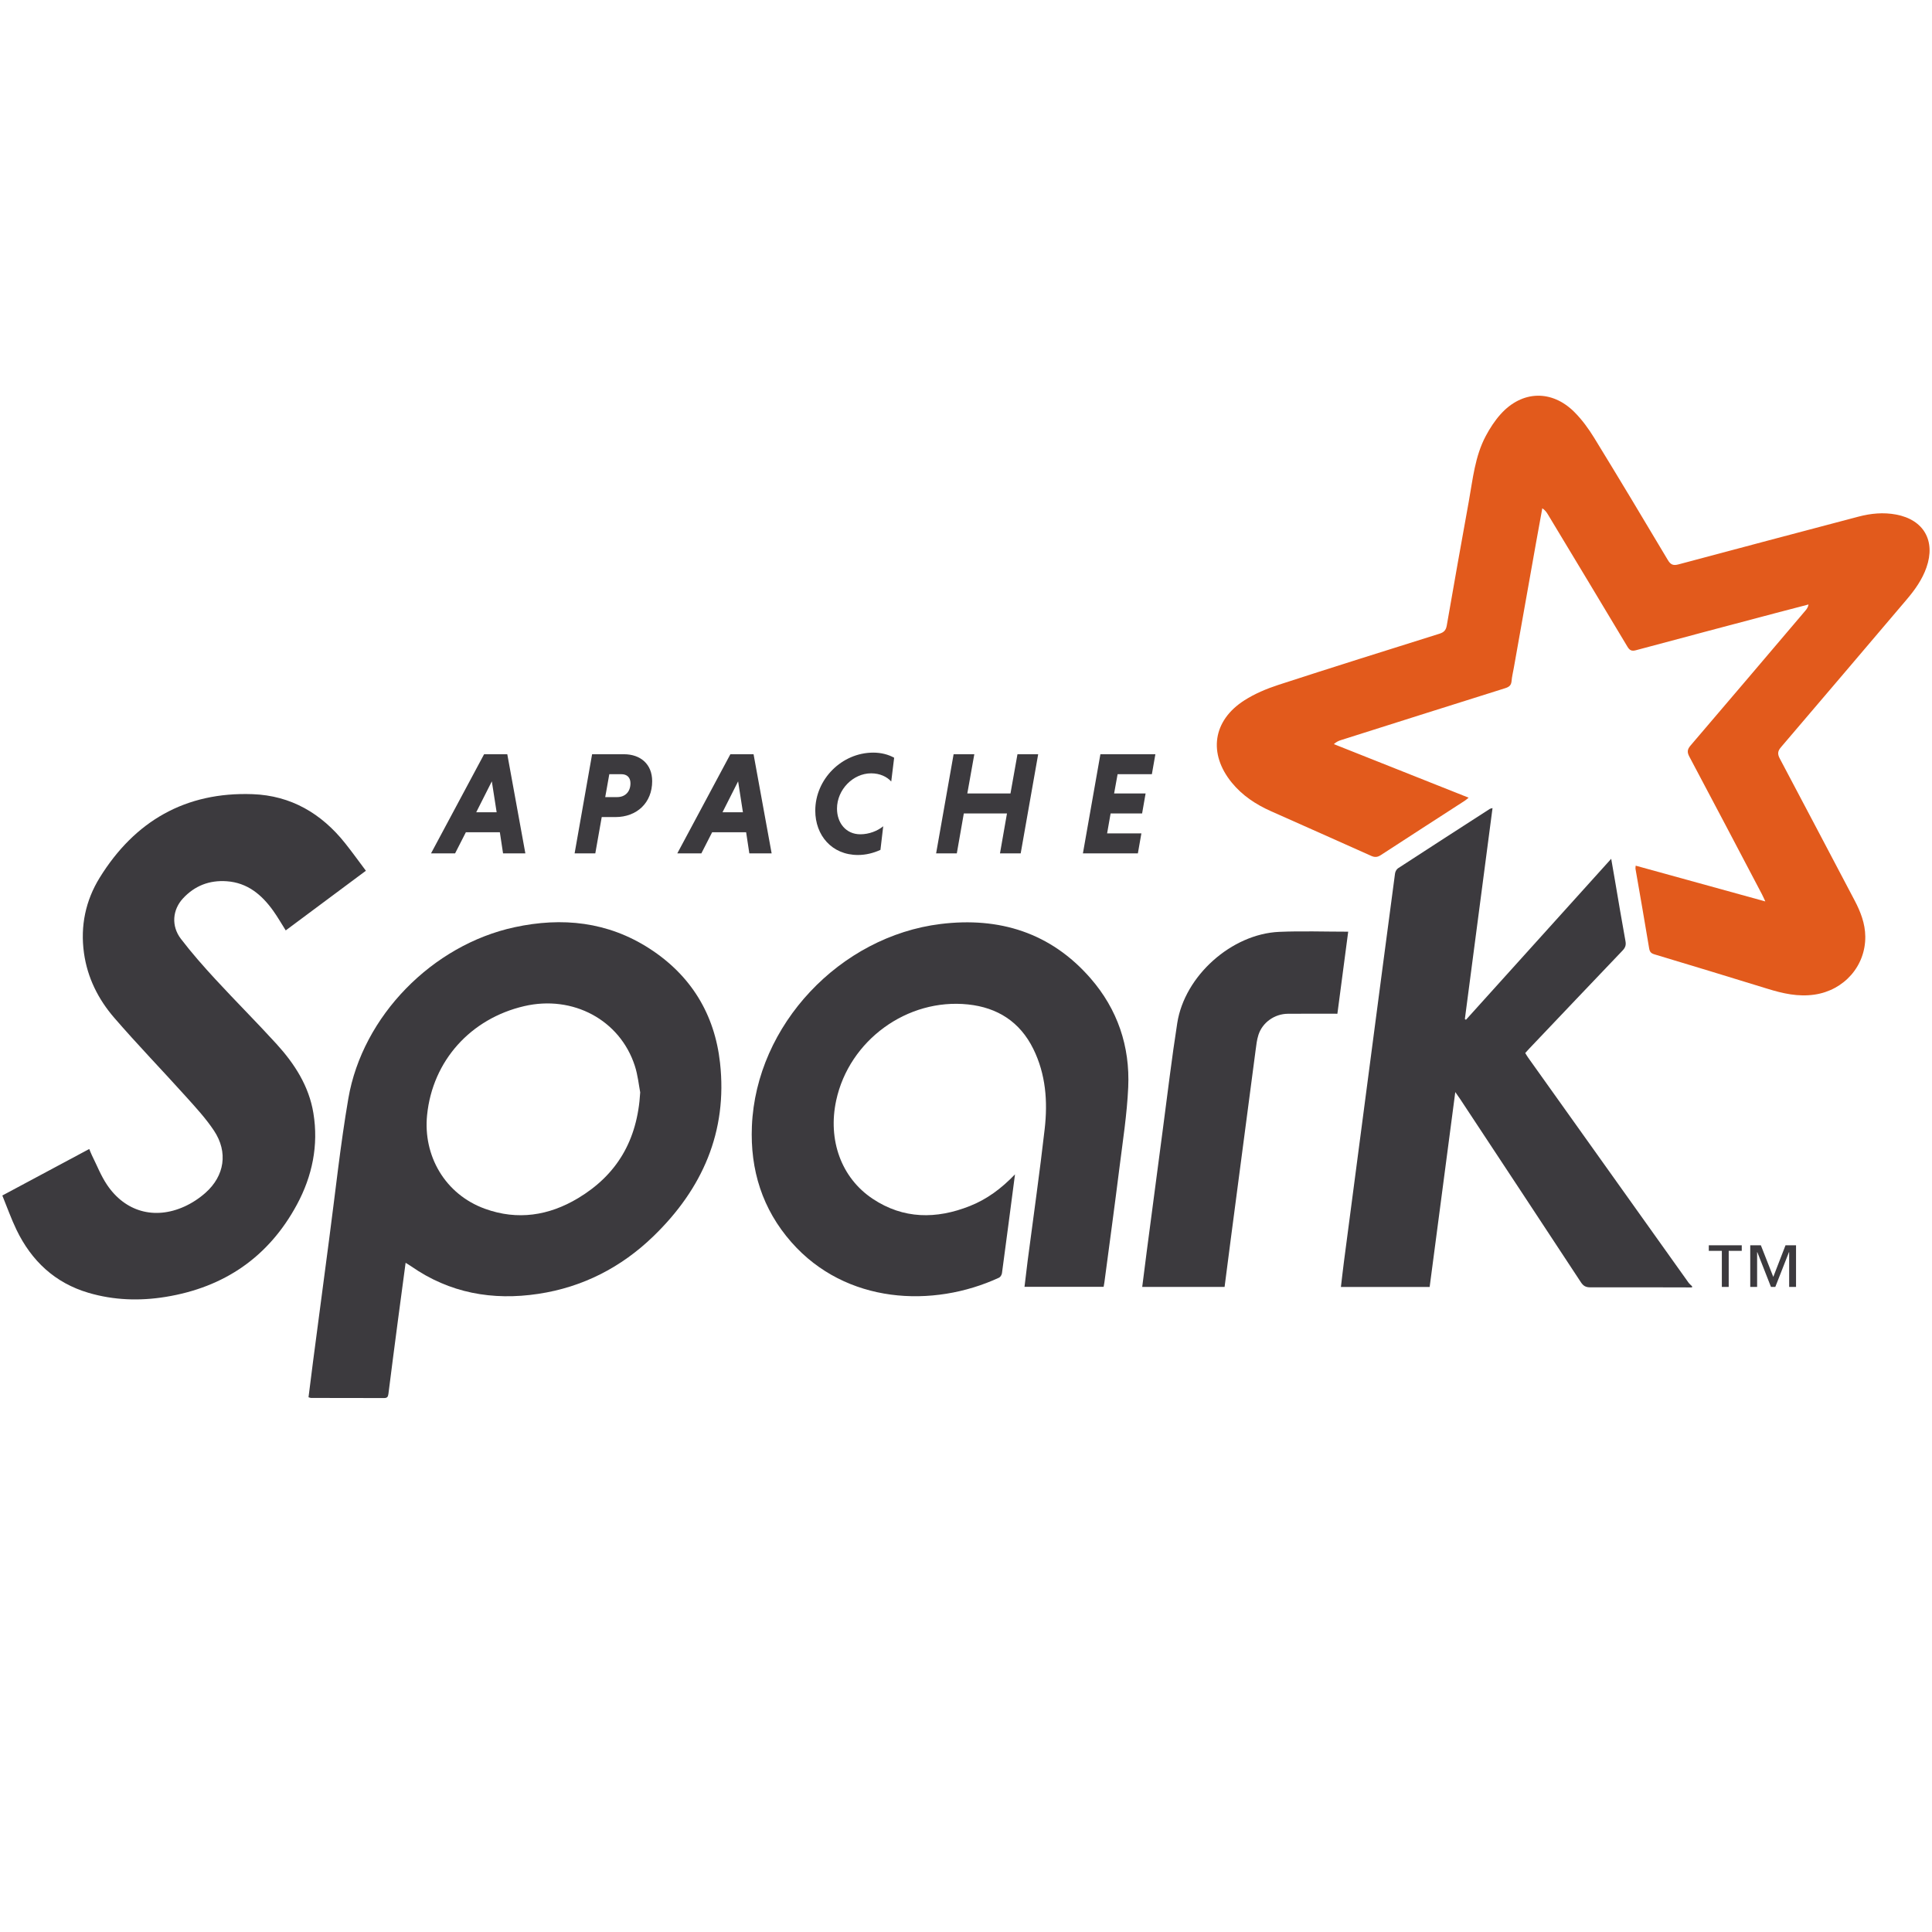
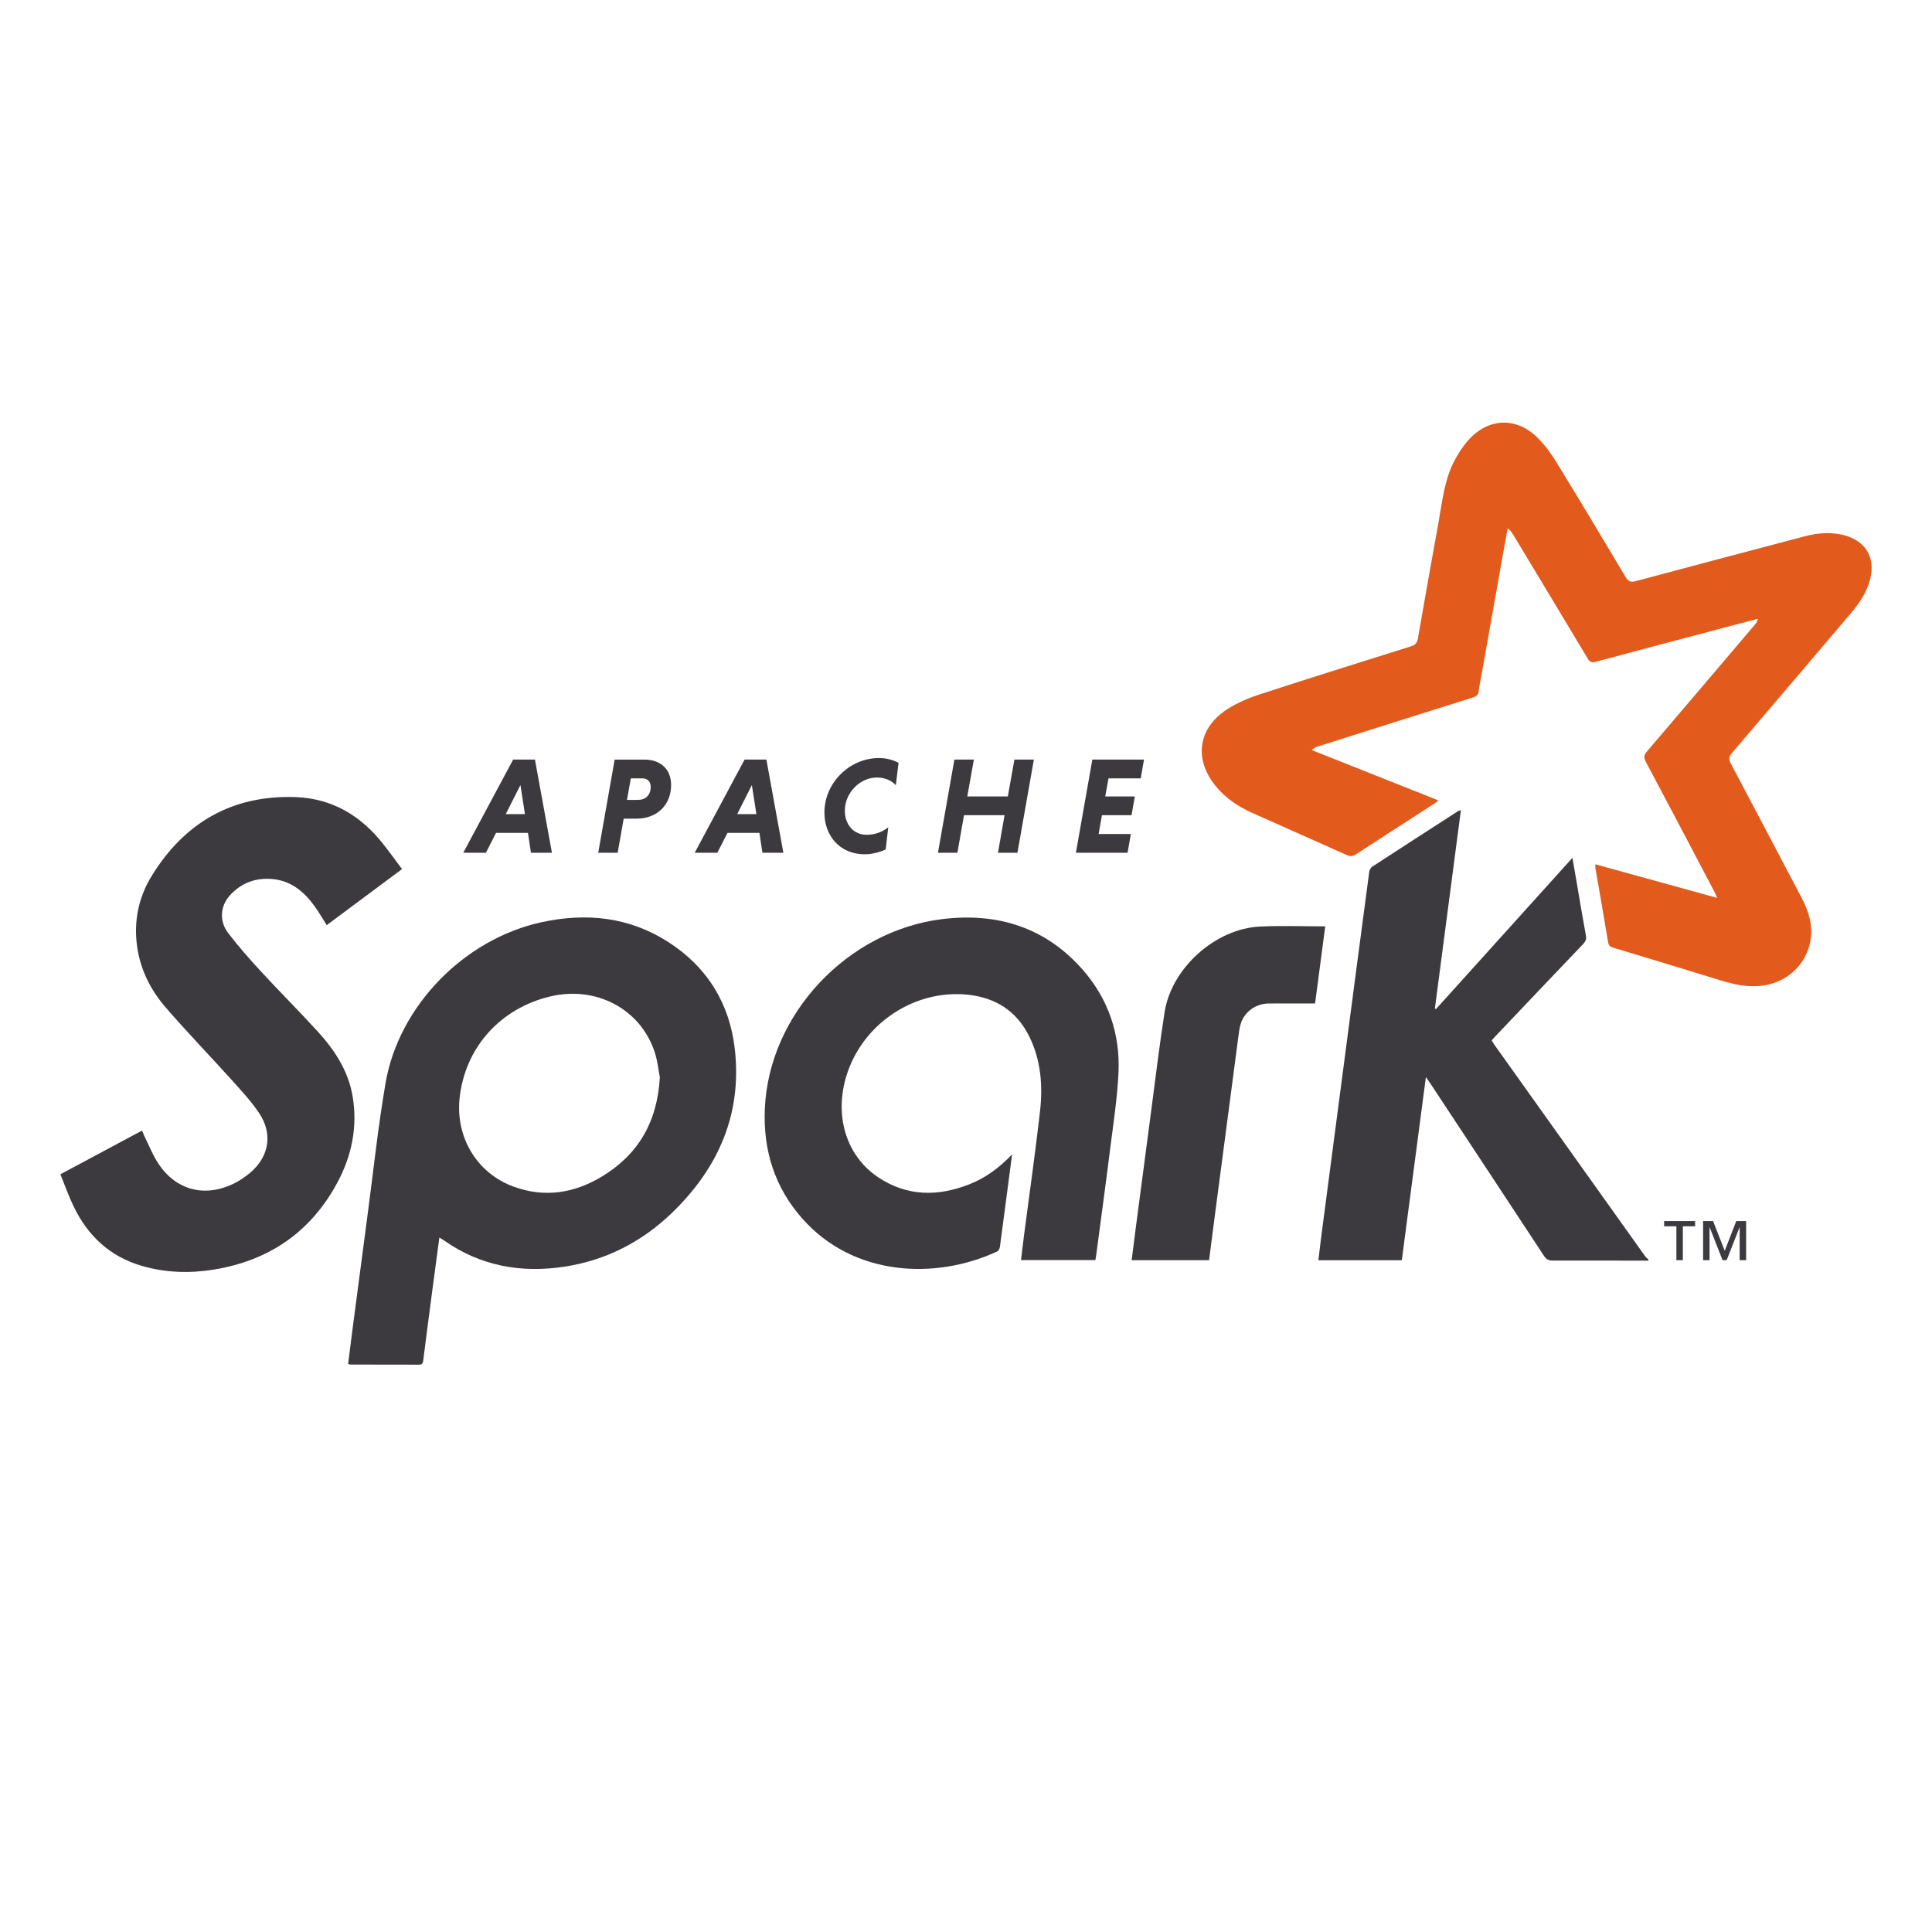
- <svg xmlns="http://www.w3.org/2000/svg" version="1.1" id="svg1" width="415" height="415" viewBox="0 0 415 415">
-   <defs id="defs1" />
-   <g id="g1">
-     <g id="group-R5" transform="translate(0.5,84.99979)">
-       <path id="path2" d="m 2840.22,800.078 c -2.68,5.723 -3.89,8.61 -5.35,11.379 -38.9,73.957 -77.71,147.969 -116.96,221.743 -3.96,7.41 -3.47,11.82 1.95,18.15 61.87,72.28 123.42,144.85 185.04,217.35 2.16,2.54 4.11,5.26 4.94,9.78 -18.02,-4.71 -36.04,-9.36 -54.04,-14.13 -74.76,-19.81 -149.54,-39.56 -224.23,-59.64 -6.97,-1.87 -10.13,0.17 -13.59,5.94 -42.45,70.91 -85.14,141.67 -127.78,212.46 -2.21,3.68 -4.58,7.25 -9.27,10.34 -3.43,-18.89 -6.92,-37.77 -10.28,-56.67 -11.88,-66.72 -23.72,-133.46 -35.56,-200.19 -1.29,-7.2 -3.07,-14.37 -3.68,-21.63 -0.6,-6.89 -4.13,-9.43 -10.36,-11.39 -88.11,-27.66 -176.13,-55.59 -264.15,-83.49 -3.87,-1.22 -7.64,-2.8 -11.79,-6.57 72.01,-28.62 144.02,-57.237 217.14,-86.295 -2.66,-2.113 -4.39,-3.738 -6.34,-5.008 -45.02,-29.129 -90.11,-58.141 -135.02,-87.422 -5.37,-3.5 -9.64,-3.996 -15.68,-1.277 -53.77,24.215 -107.75,47.972 -161.6,72.023 -24.18,10.797 -45.93,25.141 -62.87,45.856 -38.29,46.843 -30.73,100.133 20.29,132.683 16.7,10.65 35.65,18.64 54.56,24.81 86.29,28.11 172.91,55.22 259.49,82.42 7.25,2.27 10.62,5.52 11.97,13.38 11.53,66.79 23.5,133.51 35.53,200.2 6.44,35.66 9.86,72.24 27.22,104.92 6.66,12.56 14.65,24.87 24.15,35.4 34.36,38.14 82.33,39.62 118.67,3.28 12.26,-12.26 22.81,-26.73 31.92,-41.57 40.04,-65.27 79.42,-130.96 118.59,-196.76 4.63,-7.78 8.81,-9.35 17.38,-7.05 96.54,25.88 193.18,51.36 289.82,76.89 19.93,5.26 40.09,7.2 60.55,3.37 44.54,-8.34 64.01,-42.25 48.94,-85.27 -6.86,-19.61 -18.69,-36.16 -32,-51.8 -67.43,-79.3 -134.75,-158.69 -202.41,-237.79 -5.53,-6.46 -5.65,-11.14 -1.82,-18.36 40.36,-76.077 80.37,-152.339 120.53,-228.527 9.61,-18.242 16.94,-37.16 17.16,-58.101 0.48,-47.629 -34.35,-86.606 -81.68,-93.543 -26.51,-3.895 -51.14,1.769 -75.98,9.441 -60.53,18.711 -121.17,37.11 -181.84,55.356 -5.62,1.683 -7.77,3.882 -8.76,9.941 -6.98,42.695 -14.59,85.297 -21.95,127.934 -0.21,1.172 0.14,2.437 0.32,5.047 69.07,-19.055 137.54,-37.942 208.83,-57.61" style="fill:#e25a1c;fill-opacity:1;fill-rule:evenodd;stroke:none" transform="matrix(0.1333333,0,0,-0.1333333,0,215.3067)" />
-       <path id="path3" d="m 2722.2,178.23 c -54.59,0.098 -109.18,0.348 -163.78,0.129 -7.2,-0.019 -11.29,2.082 -15.31,8.211 -64.63,98.442 -129.55,196.692 -194.42,294.981 -2.07,3.129 -4.27,6.148 -7.94,11.41 -13.97,-106.16 -27.62,-209.949 -41.3,-314 -47.77,0 -94.59,0 -142.96,0 1.67,13.93 3.14,27.391 4.9,40.801 13.96,106.59 27.97,213.179 41.98,319.758 13.38,101.839 26.72,203.679 40.3,305.5 0.4,3.039 2.42,6.875 4.9,8.488 49.19,32.074 98.55,63.871 147.91,95.691 0.72,0.469 1.72,0.524 4.27,1.246 -14.93,-113.871 -29.75,-226.851 -44.57,-339.836 0.59,-0.398 1.17,-0.8 1.76,-1.211 77.44,85.844 154.89,171.688 234,259.372 2.29,-13.2 4.27,-24.497 6.21,-35.801 5.55,-32.367 10.87,-64.781 16.81,-97.082 1.2,-6.508 -0.53,-10.559 -4.87,-15.086 -50.08,-52.41 -99.97,-105 -149.9,-157.539 -2.18,-2.293 -4.27,-4.672 -6.75,-7.391 1.59,-2.551 2.95,-5 4.56,-7.269 86.13,-120.891 172.26,-241.762 258.46,-362.602 1.56,-2.191 3.81,-3.91 5.74,-5.852 0,-0.636 0,-1.277 0,-1.918" style="fill:#3c3a3e;fill-opacity:1;fill-rule:evenodd;stroke:none" transform="matrix(0.1333333,0,0,-0.1333333,0,215.3067)" />
-       <path id="path4" d="m 1027.64,492.488 c -2.18,11.141 -3.74,27.5 -8.69,42.782 -23.938,73.871 -99.735,114.378 -178.188,96.117 -86.063,-20.028 -147.567,-87.688 -156.465,-175.508 -6.586,-64.957 28.394,-127.539 93.433,-151.027 52.399,-18.93 102.848,-11.012 149.688,17.078 62.086,37.25 95.762,92.55 100.222,170.558 z M 649.703,217.922 C 645.457,186.141 641.406,156.191 637.465,126.219 632.23,86.379 627.008,46.531 621.992,6.672 621.406,2.02 619.996,-0.031 615,0 575.73,0.16 536.461,0.121 497.195,0.18 c -0.894,0 -1.789,0.492 -3.918,1.09 2.375,18.809 4.684,37.672 7.153,56.52 8.664,66.082 17.308,132.172 26.101,198.242 10.055,75.547 18.02,151.457 30.895,226.52 22.804,132.914 135.562,247.457 267.879,275.976 76.711,16.547 150.125,8.891 217.095,-34.273 66.79,-43.047 105.1,-105.516 113.83,-184.094 12.35,-111.101 -28.54,-203.332 -107.46,-279.629 -51.793,-50.09 -113.805,-81.922 -185.332,-92.679 -73.684,-11.114 -142.946,1.179 -205.102,44.617 -2.285,1.59 -4.723,2.98 -8.633,5.453" style="fill:#3c3a3e;fill-opacity:1;fill-rule:evenodd;stroke:none" transform="matrix(0.1333333,0,0,-0.1333333,0,215.3067)" />
-       <path id="path5" d="m 585.711,849.512 c -44.039,-32.785 -86.496,-64.387 -129.137,-96.129 -6.871,10.844 -13.027,21.644 -20.215,31.695 -18.5,25.852 -41.476,45.168 -74.894,47.512 -27.793,1.949 -51.563,-7.207 -70.481,-27.699 -16.921,-18.325 -19.132,-44.379 -3.32,-65.075 17.406,-22.781 36.457,-44.394 55.91,-65.484 32.246,-34.961 65.953,-68.582 97.992,-103.73 29.153,-31.973 52.391,-67.852 59.567,-111.571 8.535,-51.972 -1.832,-101.472 -26.418,-147.152 -45.496,-84.527 -117.141,-133.57 -211.723,-148.918 -41.769,-6.77 -83.426,-5.422 -124.183,6.578 C 84.719,185.461 47.07,220.91 22.859,270.969 14.305,288.668 7.762,307.34 0,326.309 c 47.355,25.339 93.356,49.961 140.031,74.941 1.629,-3.891 2.766,-7.129 4.285,-10.16 7.957,-15.93 14.473,-32.852 24.332,-47.512 29.235,-43.469 76.457,-56.699 124.364,-35.207 12.304,5.52 24.156,13.309 34.25,22.258 30.871,27.402 36.66,65.551 13.808,100.031 -13.129,19.809 -29.55,37.57 -45.535,55.32 -38.203,42.43 -77.961,83.5 -115.281,126.692 -25.727,29.769 -43.207,64.488 -48.738,104.363 -6.043,43.535 2.664,84.617 25.32,121.27 56.324,91.105 138.172,138.5 246.43,134.574 61.718,-2.238 110.863,-31.098 149.011,-79.051 11.289,-14.183 21.868,-28.933 33.434,-44.316" style="fill:#3c3a3e;fill-opacity:1;fill-rule:evenodd;stroke:none" transform="matrix(0.1333333,0,0,-0.1333333,0,215.3067)" />
-       <path id="path6" d="m 1631.44,360.398 c -7.18,-54.878 -13.95,-107.039 -20.99,-159.16 -0.36,-2.636 -2.43,-6.226 -4.68,-7.277 -106.56,-49.352 -246.88,-42.461 -334.39,56.918 -47.02,53.391 -66.75,116.762 -63.8,187.262 6.82,163.199 142.13,305.668 303.94,325.574 94.54,11.633 177.45,-13.902 241.5,-87.34 43.62,-50.031 63.8,-109.773 60.82,-175.703 -1.96,-43.551 -8.79,-86.91 -14.21,-130.262 -7.68,-61.398 -16.07,-122.719 -24.18,-184.07 -0.29,-2.18 -0.73,-4.34 -1.22,-7.11 -42.19,0 -84.13,0 -127.48,0 1.7,14.098 3.25,27.899 5.04,41.668 9.23,70.864 19.38,141.614 27.47,212.602 5.04,44.211 1.87,88.09 -18.35,129.039 -21.51,43.52 -57.57,66.539 -105,71.57 -98.16,10.391 -191.55,-57.82 -212.49,-154.418 -13.83,-63.769 7.97,-124.89 58.75,-158.679 49.5,-32.934 102.51,-33.043 156.45,-11.684 27.35,10.82 50.65,27.953 72.82,51.07" style="fill:#3c3a3e;fill-opacity:1;fill-rule:evenodd;stroke:none" transform="matrix(0.1333333,0,0,-0.1333333,0,215.3067)" />
-       <path id="path7" d="m 2168.23,751.324 c -5.82,-44.199 -11.55,-87.738 -17.41,-132.179 -26.95,0 -53.38,0.156 -79.8,-0.055 -21.41,-0.168 -40.95,-13.988 -47.38,-33.981 -2.52,-7.82 -3.45,-16.187 -4.53,-24.39 -13.41,-101.489 -26.72,-202.981 -40.03,-304.481 -3.36,-25.59 -6.63,-51.199 -9.99,-77.179 -44.22,0 -87.81,0 -132.69,0 2.48,19.519 4.82,38.402 7.29,57.261 8.63,65.782 17.26,131.539 26,197.289 7.55,56.903 14.28,113.93 23.17,170.621 11.92,75.997 87.53,143.485 164.22,146.821 36.59,1.59 73.31,0.273 111.15,0.273" style="fill:#3c3a3e;fill-opacity:1;fill-rule:evenodd;stroke:none" transform="matrix(0.1333333,0,0,-0.1333333,0,215.3067)" />
-       <path id="path8" d="m 2878.63,179.059 v 56.011 h -0.32 l -21.98,-56.011 h -7.01 l -21.98,56.011 h -0.33 v -56.011 h -11.07 v 67.089 h 17.09 l 20.03,-50.968 19.71,50.968 h 16.94 v -67.089 z m -97.38,58.121 v -58.121 h -11.07 v 58.121 h -21.01 v 8.968 h 53.09 v -8.968 h -21.01" style="fill:#3c3a3e;fill-opacity:1;fill-rule:nonzero;stroke:none" transform="matrix(0.1333333,0,0,-0.1333333,0,215.3067)" />
-       <path id="path9" d="m 763.457,943.719 h 32.898 l -7.757,49.808 z m 38.063,-32.18 H 746.785 L 729.398,877.48 h -38.761 l 85.5,159.73 h 37.367 l 29.113,-159.73 h -35.933 l -5.164,34.059" style="fill:#3c3a3e;fill-opacity:1;fill-rule:nonzero;stroke:none" transform="matrix(0.1333333,0,0,-0.1333333,0,215.3067)" />
-       <path id="path10" d="m 997.352,1005.04 h -19.5 l -6.563,-36.876 h 19.484 c 11.757,0 21.157,7.738 21.157,22.313 0,9.633 -5.89,14.563 -14.578,14.563 z m -47.215,32.17 h 51.223 c 26.78,0 45.56,-15.97 45.56,-43.444 0,-34.536 -24.43,-57.782 -59.197,-57.782 H 965.648 L 955.301,877.48 h -33.34 l 28.176,159.73" style="fill:#3c3a3e;fill-opacity:1;fill-rule:nonzero;stroke:none" transform="matrix(0.1333333,0,0,-0.1333333,0,215.3067)" />
-       <path id="path11" d="m 1160.22,943.719 h 32.9 l -7.76,49.808 z m 38.06,-32.18 h -54.73 l -17.39,-34.059 h -38.76 l 85.5,159.73 h 37.36 l 29.12,-159.73 h -35.93 l -5.17,34.059" style="fill:#3c3a3e;fill-opacity:1;fill-rule:nonzero;stroke:none" transform="matrix(0.1333333,0,0,-0.1333333,0,215.3067)" />
-       <path id="path12" d="m 1414.67,883.125 c -11.27,-5.164 -23.71,-8.234 -36.17,-8.234 -42.27,0 -68.83,31.722 -68.83,71.422 0,50.746 42.75,93.497 93.5,93.497 12.68,0 24.2,-3.05 33.59,-8.22 l -4.7,-38.301 c -7.04,7.761 -18.33,13.161 -32.42,13.161 -29.12,0 -54.96,-26.321 -54.96,-56.848 0,-23.25 14.56,-41.356 37.59,-41.356 14.1,0 27.71,5.406 36.87,12.922 l -4.47,-38.043" style="fill:#3c3a3e;fill-opacity:1;fill-rule:nonzero;stroke:none" transform="matrix(0.1333333,0,0,-0.1333333,0,215.3067)" />
-       <path id="path13" d="m 1618.52,941.848 h -69.53 L 1537.7,877.48 h -33.34 l 28.18,159.73 h 33.36 l -11.27,-63.183 h 69.53 l 11.26,63.183 h 33.36 l -28.17,-159.73 h -33.36 l 11.27,64.368" style="fill:#3c3a3e;fill-opacity:1;fill-rule:nonzero;stroke:none" transform="matrix(0.1333333,0,0,-0.1333333,0,215.3067)" />
-       <path id="path14" d="m 1740.85,877.48 28.17,159.73 h 88.57 l -5.64,-32.17 h -55.21 l -5.62,-31.013 h 50.72 l -5.62,-32.179 h -50.75 l -5.64,-32.184 h 55.21 l -5.64,-32.184 h -88.55" style="fill:#3c3a3e;fill-opacity:1;fill-rule:nonzero;stroke:none" transform="matrix(0.1333333,0,0,-0.1333333,0,215.3067)" />
+ <svg xmlns="http://www.w3.org/2000/svg" width="16" height="16" version="1.1" viewBox="0 0 16 16">
+   <g transform="matrix(.036235 0 0 .036235 .49999 3.4997)">
+     <path transform="matrix(.13333 0 0 -.13333 0 215.31)" d="m2840.2 800.08c-2.68 5.723-3.89 8.61-5.35 11.379-38.9 73.957-77.71 147.97-116.96 221.74-3.96 7.41-3.47 11.82 1.95 18.15 61.87 72.28 123.42 144.85 185.04 217.35 2.16 2.54 4.11 5.26 4.94 9.78-18.02-4.71-36.04-9.36-54.04-14.13-74.76-19.81-149.54-39.56-224.23-59.64-6.97-1.87-10.13 0.17-13.59 5.94-42.45 70.91-85.14 141.67-127.78 212.46-2.21 3.68-4.58 7.25-9.27 10.34-3.43-18.89-6.92-37.77-10.28-56.67-11.88-66.72-23.72-133.46-35.56-200.19-1.29-7.2-3.07-14.37-3.68-21.63-0.6-6.89-4.13-9.43-10.36-11.39-88.11-27.66-176.13-55.59-264.15-83.49-3.87-1.22-7.64-2.8-11.79-6.57 72.01-28.62 144.02-57.237 217.14-86.295-2.66-2.113-4.39-3.738-6.34-5.008-45.02-29.129-90.11-58.141-135.02-87.422-5.37-3.5-9.64-3.996-15.68-1.277-53.77 24.215-107.75 47.972-161.6 72.023-24.18 10.797-45.93 25.141-62.87 45.856-38.29 46.843-30.73 100.13 20.29 132.68 16.7 10.65 35.65 18.64 54.56 24.81 86.29 28.11 172.91 55.22 259.49 82.42 7.25 2.27 10.62 5.52 11.97 13.38 11.53 66.79 23.5 133.51 35.53 200.2 6.44 35.66 9.86 72.24 27.22 104.92 6.66 12.56 14.65 24.87 24.15 35.4 34.36 38.14 82.33 39.62 118.67 3.28 12.26-12.26 22.81-26.73 31.92-41.57 40.04-65.27 79.42-130.96 118.59-196.76 4.63-7.78 8.81-9.35 17.38-7.05 96.54 25.88 193.18 51.36 289.82 76.89 19.93 5.26 40.09 7.2 60.55 3.37 44.54-8.34 64.01-42.25 48.94-85.27-6.86-19.61-18.69-36.16-32-51.8-67.43-79.3-134.75-158.69-202.41-237.79-5.53-6.46-5.65-11.14-1.82-18.36 40.36-76.077 80.37-152.34 120.53-228.53 9.61-18.242 16.94-37.16 17.16-58.101 0.48-47.629-34.35-86.606-81.68-93.543-26.51-3.895-51.14 1.769-75.98 9.441-60.53 18.711-121.17 37.11-181.84 55.356-5.62 1.683-7.77 3.882-8.76 9.941-6.98 42.695-14.59 85.297-21.95 127.93-0.21 1.172 0.14 2.437 0.32 5.047 69.07-19.055 137.54-37.942 208.83-57.61" fill="#e25a1c" fill-rule="evenodd" />
+     <g fill="#3c3a3e">
+       <g fill-rule="evenodd">
+         <path transform="matrix(.13333 0 0 -.13333 0 215.31)" d="m2722.2 178.23c-54.59 0.098-109.18 0.348-163.78 0.129-7.2-0.019-11.29 2.082-15.31 8.211-64.63 98.442-129.55 196.69-194.42 294.98-2.07 3.129-4.27 6.148-7.94 11.41-13.97-106.16-27.62-209.95-41.3-314h-142.96c1.67 13.93 3.14 27.391 4.9 40.801 13.96 106.59 27.97 213.18 41.98 319.76 13.38 101.84 26.72 203.68 40.3 305.5 0.4 3.039 2.42 6.875 4.9 8.488 49.19 32.074 98.55 63.871 147.91 95.691 0.72 0.469 1.72 0.524 4.27 1.246-14.93-113.87-29.75-226.85-44.57-339.84 0.59-0.398 1.17-0.8 1.76-1.211 77.44 85.844 154.89 171.69 234 259.37 2.29-13.2 4.27-24.497 6.21-35.801 5.55-32.367 10.87-64.781 16.81-97.082 1.2-6.508-0.53-10.559-4.87-15.086-50.08-52.41-99.97-105-149.9-157.54-2.18-2.293-4.27-4.672-6.75-7.391 1.59-2.551 2.95-5 4.56-7.269 86.13-120.89 172.26-241.76 258.46-362.6 1.56-2.191 3.81-3.91 5.74-5.852v-1.918" />
+         <path transform="matrix(.13333 0 0 -.13333 0 215.31)" d="m1027.6 492.49c-2.18 11.141-3.74 27.5-8.69 42.782-23.938 73.871-99.735 114.38-178.19 96.117-86.063-20.028-147.57-87.688-156.46-175.51-6.586-64.957 28.394-127.54 93.433-151.03 52.399-18.93 102.85-11.012 149.69 17.078 62.086 37.25 95.762 92.55 100.22 170.56zm-377.94-274.57c-4.246-31.781-8.297-61.731-12.238-91.703-5.235-39.84-10.457-79.688-15.473-119.55-0.586-4.652-1.996-6.703-6.992-6.672-39.27 0.16-78.539 0.121-117.8 0.18-0.894 0-1.789 0.492-3.918 1.09 2.375 18.809 4.684 37.672 7.153 56.52 8.664 66.082 17.308 132.17 26.101 198.24 10.055 75.547 18.02 151.46 30.895 226.52 22.804 132.91 135.56 247.46 267.88 275.98 76.711 16.547 150.12 8.891 217.1-34.273 66.79-43.047 105.1-105.52 113.83-184.09 12.35-111.1-28.54-203.33-107.46-279.63-51.793-50.09-113.8-81.922-185.33-92.679-73.684-11.114-142.95 1.179-205.1 44.617-2.285 1.59-4.723 2.98-8.633 5.453" />
+         <path transform="matrix(.13333 0 0 -.13333 0 215.31)" d="m585.71 849.51c-44.039-32.785-86.496-64.387-129.14-96.129-6.871 10.844-13.027 21.644-20.215 31.695-18.5 25.852-41.476 45.168-74.894 47.512-27.793 1.949-51.563-7.207-70.481-27.699-16.921-18.325-19.132-44.379-3.32-65.075 17.406-22.781 36.457-44.394 55.91-65.484 32.246-34.961 65.953-68.582 97.992-103.73 29.153-31.973 52.391-67.852 59.567-111.57 8.535-51.972-1.832-101.47-26.418-147.15-45.496-84.527-117.14-133.57-211.72-148.92-41.769-6.77-83.426-5.422-124.18 6.578-54.09 15.922-91.739 51.371-115.95 101.43-8.555 17.699-15.098 36.371-22.859 55.34 47.356 25.339 93.356 49.961 140.03 74.941 1.629-3.891 2.766-7.129 4.285-10.16 7.957-15.93 14.473-32.852 24.332-47.512 29.235-43.469 76.457-56.699 124.36-35.207 12.304 5.52 24.156 13.309 34.25 22.258 30.871 27.402 36.66 65.551 13.808 100.03-13.129 19.809-29.55 37.57-45.535 55.32-38.203 42.43-77.961 83.5-115.28 126.69-25.727 29.769-43.207 64.488-48.738 104.36-6.043 43.535 2.664 84.617 25.32 121.27 56.324 91.105 138.17 138.5 246.43 134.57 61.718-2.238 110.86-31.098 149.01-79.051 11.289-14.183 21.868-28.933 33.434-44.316" />
+         <path transform="matrix(.13333 0 0 -.13333 0 215.31)" d="m1631.4 360.4c-7.18-54.878-13.95-107.04-20.99-159.16-0.36-2.636-2.43-6.226-4.68-7.277-106.56-49.352-246.88-42.461-334.39 56.918-47.02 53.391-66.75 116.76-63.8 187.26 6.82 163.2 142.13 305.67 303.94 325.57 94.54 11.633 177.45-13.902 241.5-87.34 43.62-50.031 63.8-109.77 60.82-175.7-1.96-43.551-8.79-86.91-14.21-130.26-7.68-61.398-16.07-122.72-24.18-184.07-0.29-2.18-0.73-4.34-1.22-7.11h-127.48c1.7 14.098 3.25 27.899 5.04 41.668 9.23 70.864 19.38 141.61 27.47 212.6 5.04 44.211 1.87 88.09-18.35 129.04-21.51 43.52-57.57 66.539-105 71.57-98.16 10.391-191.55-57.82-212.49-154.42-13.83-63.769 7.97-124.89 58.75-158.68 49.5-32.934 102.51-33.043 156.45-11.684 27.35 10.82 50.65 27.953 72.82 51.07" />
+         <path transform="matrix(.13333 0 0 -.13333 0 215.31)" d="m2168.2 751.32c-5.82-44.199-11.55-87.738-17.41-132.18-26.95 0-53.38 0.156-79.8-0.055-21.41-0.168-40.95-13.988-47.38-33.981-2.52-7.82-3.45-16.187-4.53-24.39-13.41-101.49-26.72-202.98-40.03-304.48-3.36-25.59-6.63-51.199-9.99-77.179h-132.69c2.48 19.519 4.82 38.402 7.29 57.261 8.63 65.782 17.26 131.54 26 197.29 7.55 56.903 14.28 113.93 23.17 170.62 11.92 75.997 87.53 143.48 164.22 146.82 36.59 1.59 73.31 0.273 111.15 0.273" />
+       </g>
+       <path transform="matrix(.13333 0 0 -.13333 0 215.31)" d="m2878.6 179.06v56.011h-0.32l-21.98-56.011h-7.01l-21.98 56.011h-0.33v-56.011h-11.07v67.089h17.09l20.03-50.968 19.71 50.968h16.94v-67.089zm-97.38 58.121v-58.121h-11.07v58.121h-21.01v8.968h53.09v-8.968h-21.01" />
+       <path transform="matrix(.13333 0 0 -.13333 0 215.31)" d="m763.46 943.72h32.898l-7.757 49.808zm38.063-32.18h-54.735l-17.387-34.059h-38.761l85.5 159.73h37.367l29.113-159.73h-35.933l-5.164 34.059" />
+       <path transform="matrix(.13333 0 0 -.13333 0 215.31)" d="m997.35 1005h-19.5l-6.563-36.876h19.484c11.757 0 21.157 7.738 21.157 22.313 0 9.633-5.89 14.563-14.578 14.563zm-47.215 32.17h51.223c26.78 0 45.56-15.97 45.56-43.444 0-34.536-24.43-57.782-59.197-57.782h-22.075l-10.347-58.504h-33.34l28.176 159.73" />
+       <path transform="matrix(.13333 0 0 -.13333 0 215.31)" d="m1160.2 943.72h32.9l-7.76 49.808zm38.06-32.18h-54.73l-17.39-34.059h-38.76l85.5 159.73h37.36l29.12-159.73h-35.93l-5.17 34.059" />
+       <path transform="matrix(.13333 0 0 -.13333 0 215.31)" d="m1414.7 883.12c-11.27-5.164-23.71-8.234-36.17-8.234-42.27 0-68.83 31.722-68.83 71.422 0 50.746 42.75 93.497 93.5 93.497 12.68 0 24.2-3.05 33.59-8.22l-4.7-38.301c-7.04 7.761-18.33 13.161-32.42 13.161-29.12 0-54.96-26.321-54.96-56.848 0-23.25 14.56-41.356 37.59-41.356 14.1 0 27.71 5.406 36.87 12.922l-4.47-38.043" />
+       <path transform="matrix(.13333 0 0 -.13333 0 215.31)" d="m1618.5 941.85h-69.53l-11.29-64.368h-33.34l28.18 159.73h33.36l-11.27-63.183h69.53l11.26 63.183h33.36l-28.17-159.73h-33.36l11.27 64.368" />
+       <path transform="matrix(.13333 0 0 -.13333 0 215.31)" d="m1740.8 877.48 28.17 159.73h88.57l-5.64-32.17h-55.21l-5.62-31.013h50.72l-5.62-32.179h-50.75l-5.64-32.184h55.21l-5.64-32.184h-88.55" />
    </g>
  </g>
</svg>
